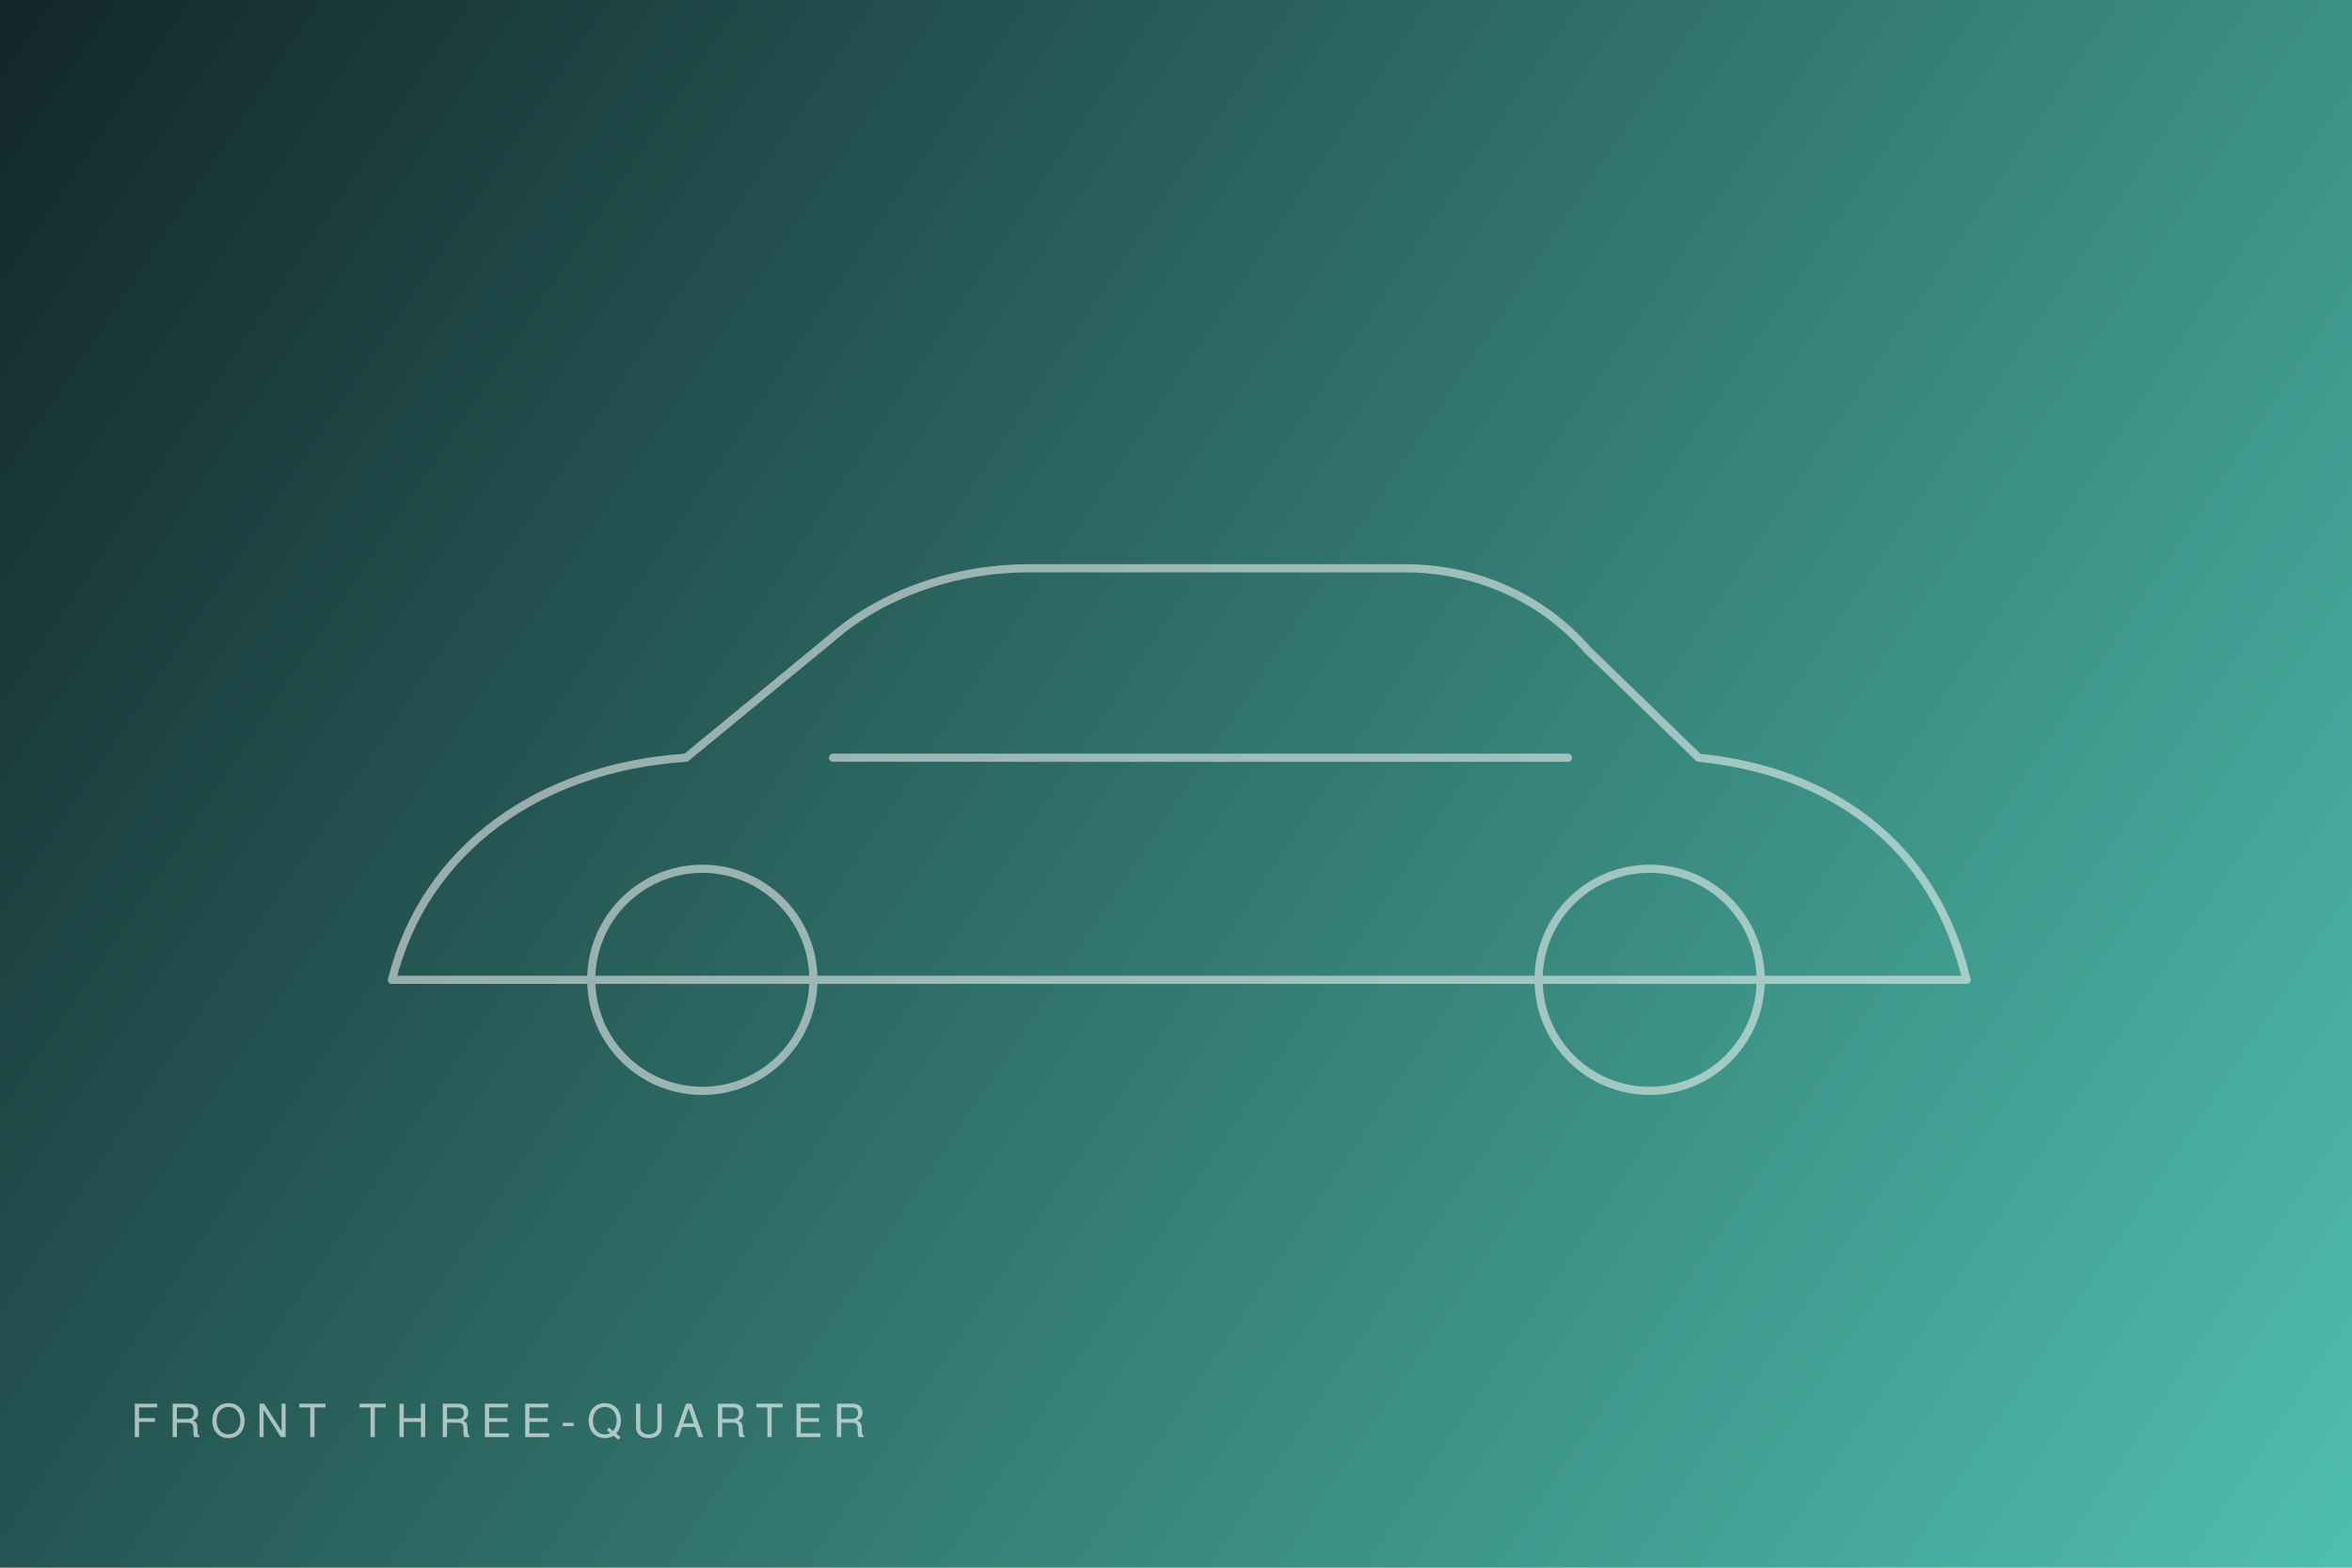
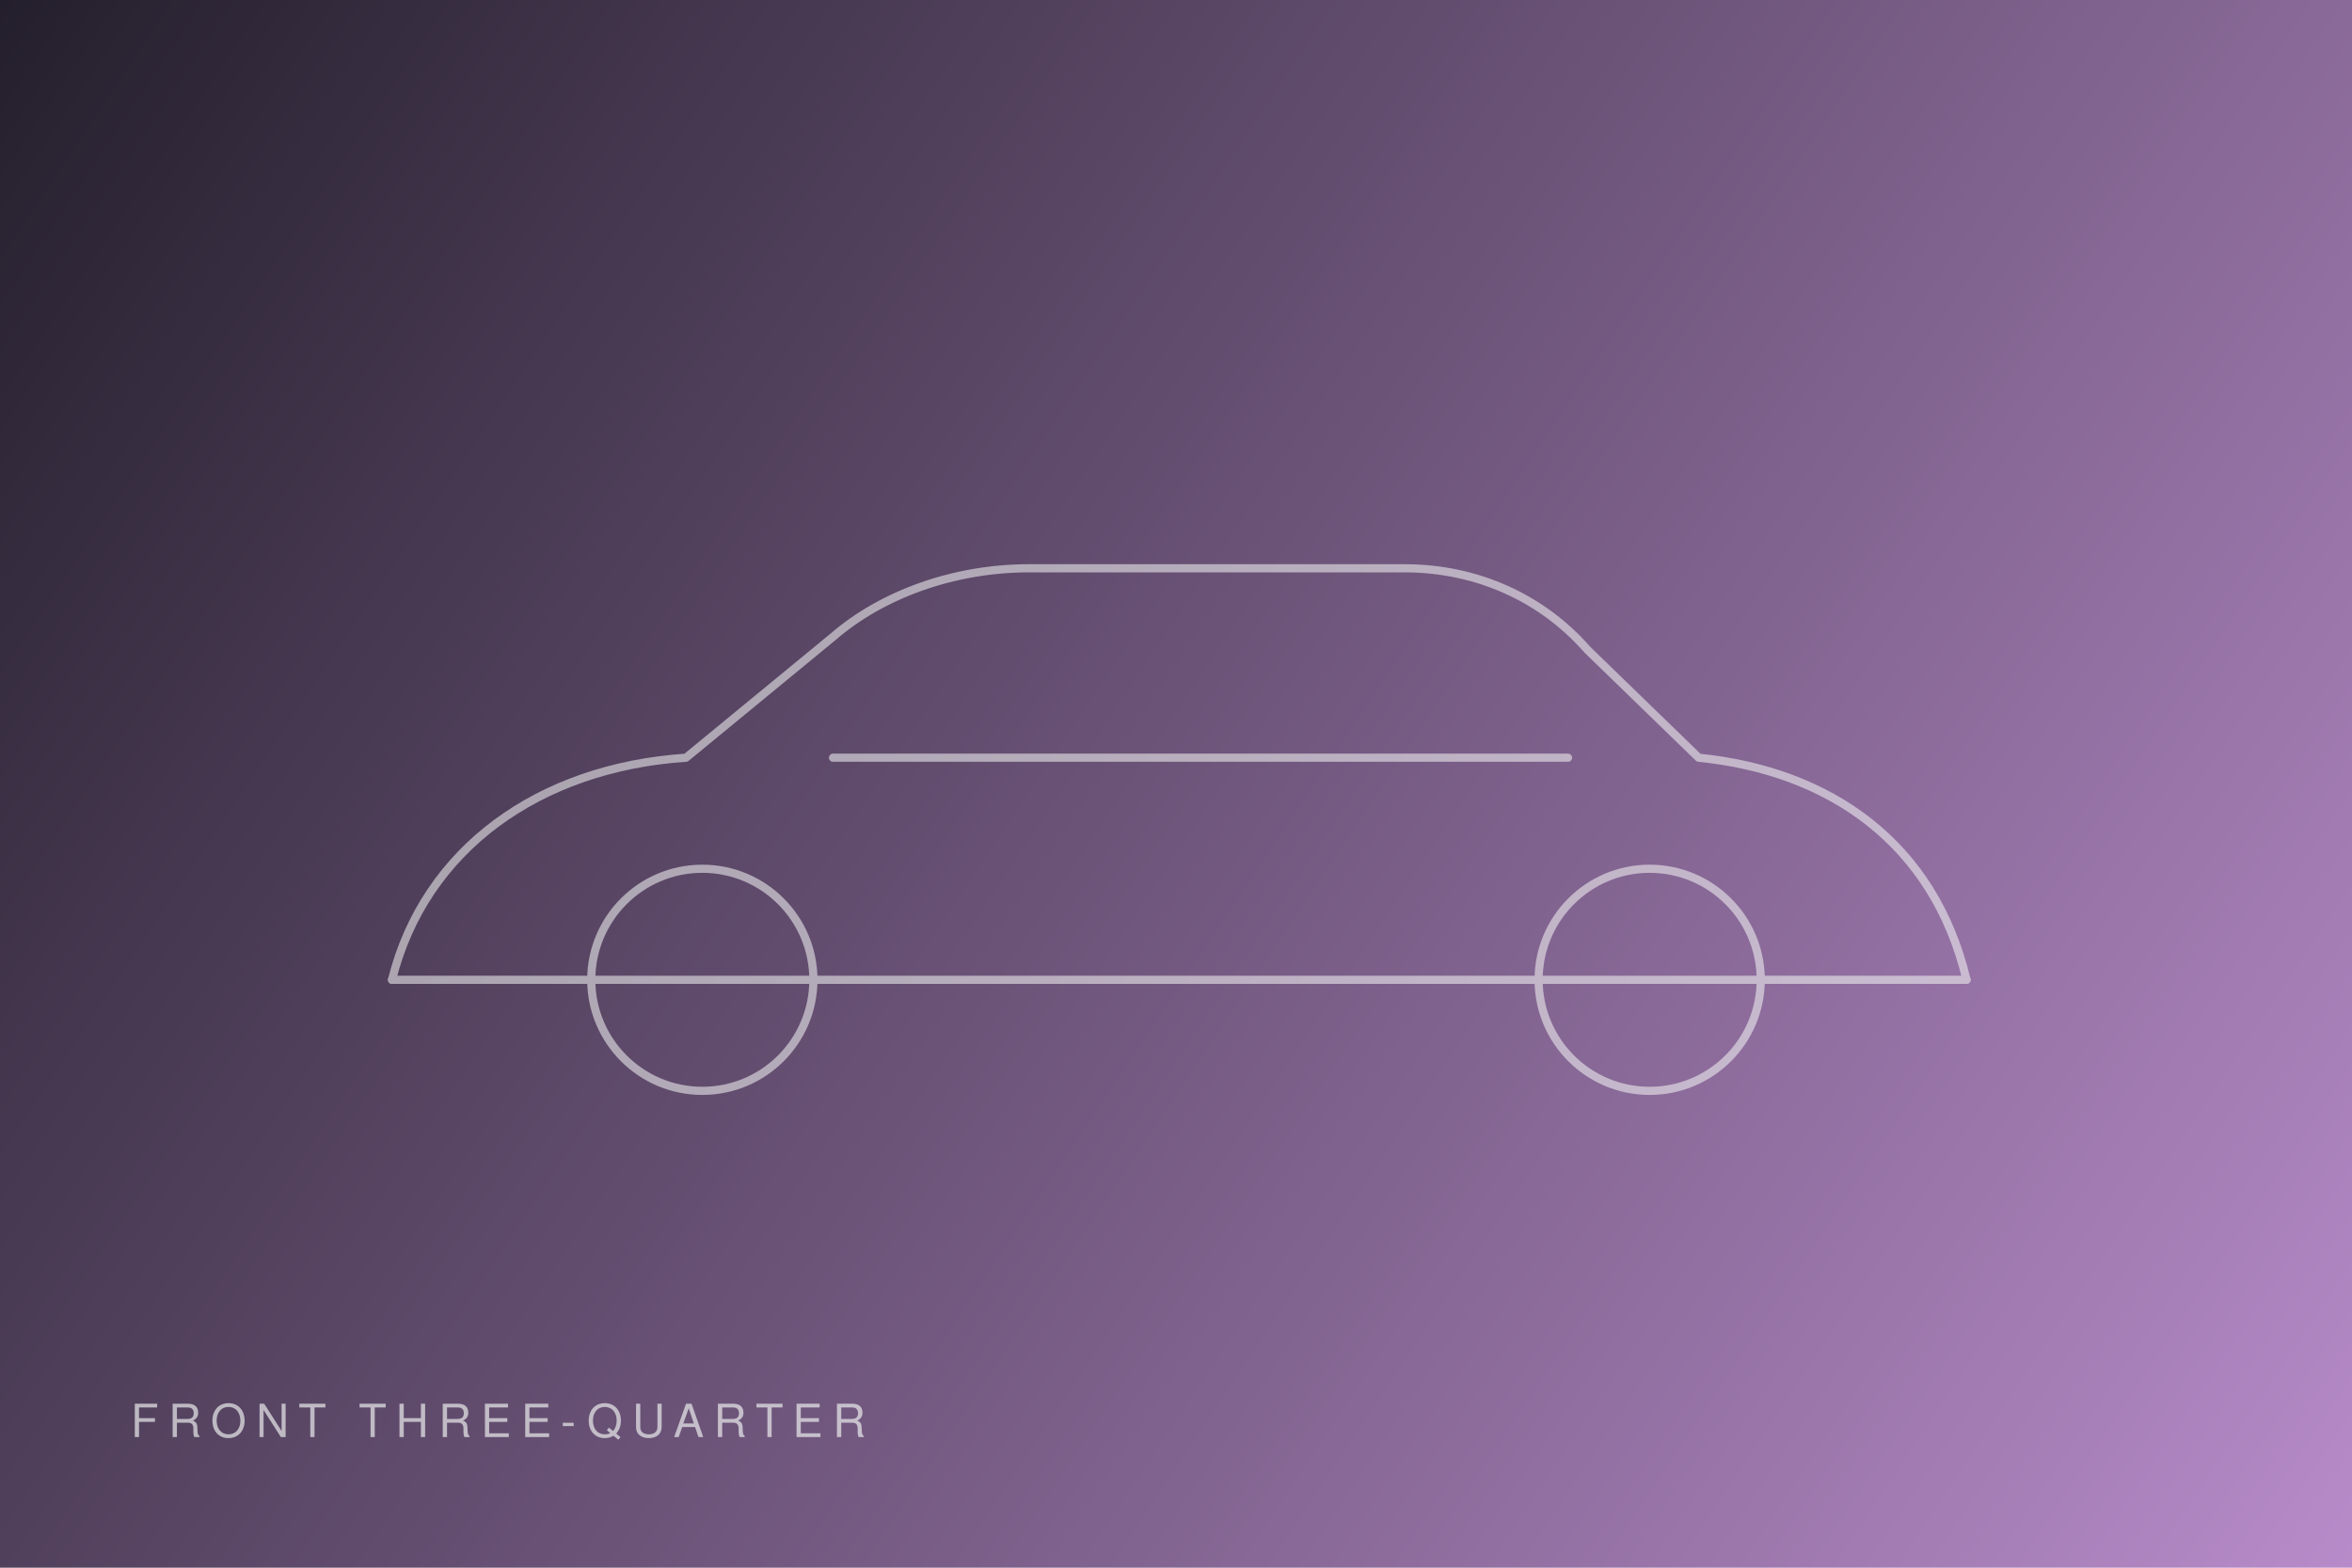
<svg xmlns="http://www.w3.org/2000/svg" width="1200" height="800" viewBox="0 0 720 480">
  <defs>
-     <linearGradient id="g70" x1="0" y1="0" x2="720" y2="480" gradientUnits="userSpaceOnUse">
-       <stop offset="0" stop-color="#12262a" />
-       <stop offset="1" stop-color="#4fbfae" />
+     <linearGradient id="g100" x1="0" y1="0" x2="720" y2="480" gradientUnits="userSpaceOnUse">
+       <stop offset="0" stop-color="#241f2c" />
+       <stop offset="1" stop-color="#b78bc9" />
    </linearGradient>
  </defs>
-   <rect width="720" height="480" fill="url(#g70)" />
+   <rect width="720" height="480" fill="url(#g100)" />
  <g fill="none" stroke="#f5f7f6" stroke-width="2.5" stroke-linecap="round" stroke-linejoin="round" opacity="0.55">
    <path d="M120 300 C 130 260, 165 235, 210 232 L 255 195 C 270 182, 292 174, 315 174 L 430 174 C 452 174, 472 183, 486 199 L 520 232 C 560 236, 592 258, 602 300" />
    <line x1="120" y1="300" x2="602" y2="300" />
    <circle cx="215" cy="300" r="34" />
    <circle cx="505" cy="300" r="34" />
    <line x1="255" y1="232" x2="480" y2="232" />
  </g>
  <text x="40" y="440" font-family="Helvetica, Arial, sans-serif" font-size="14" letter-spacing="3" fill="#f5f7f6" opacity="0.65">FRONT THREE-QUARTER</text>
</svg>
